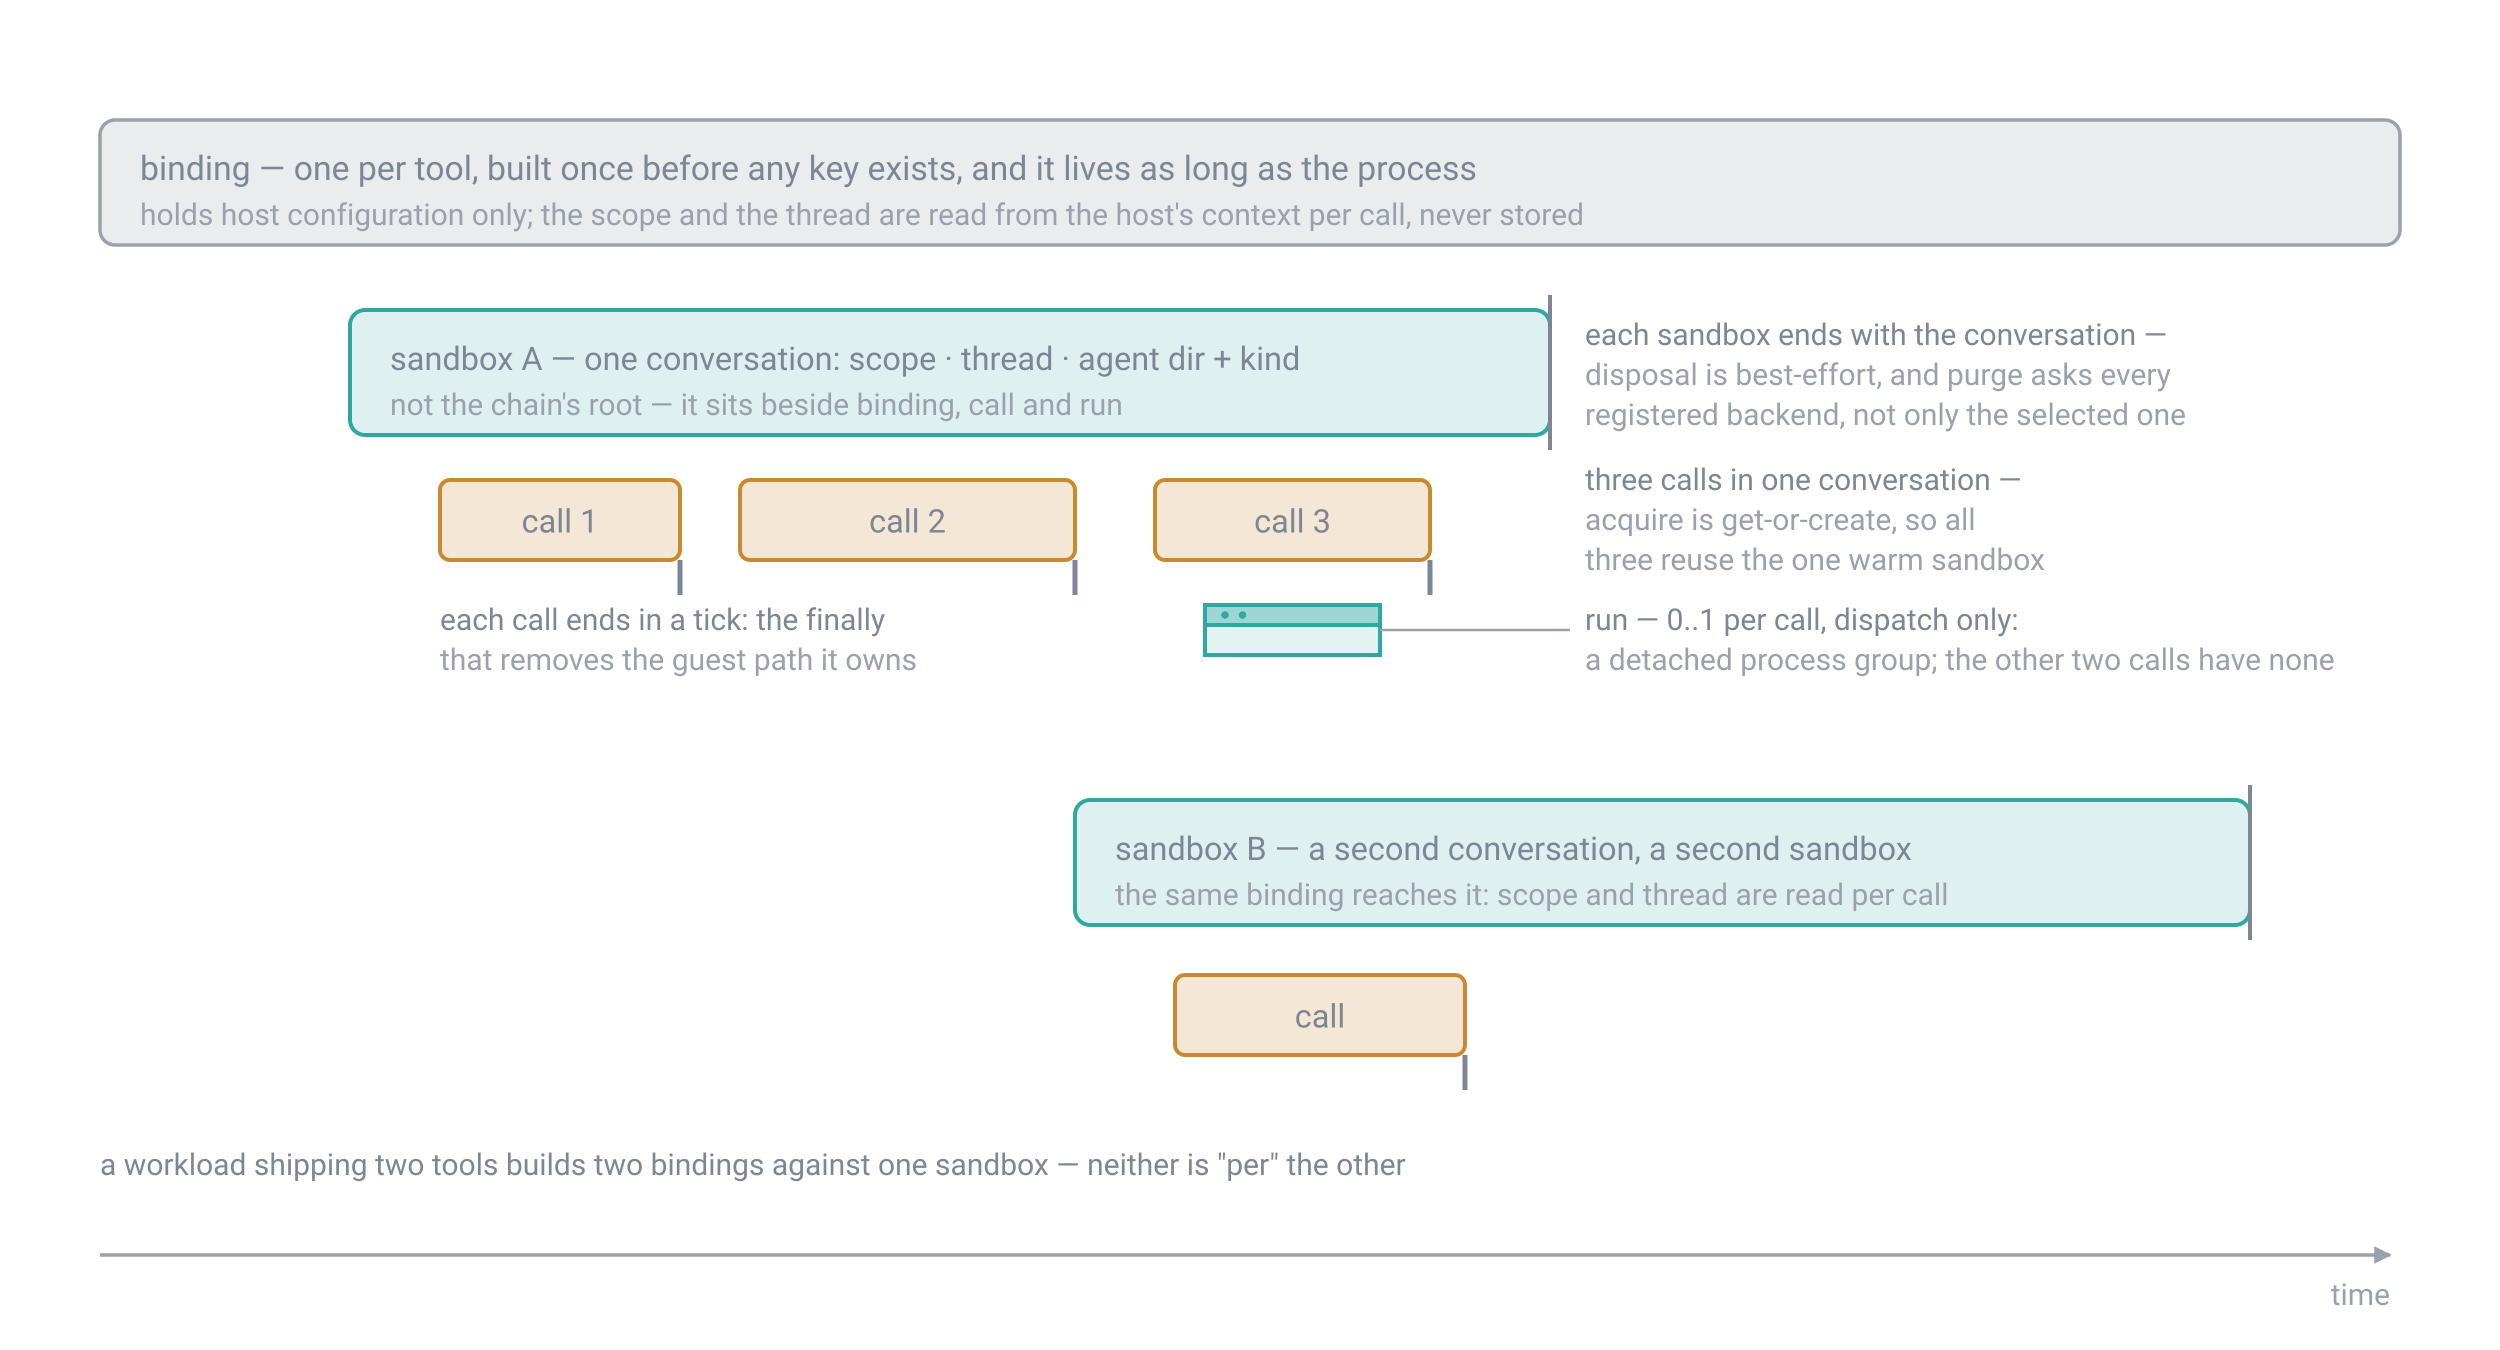
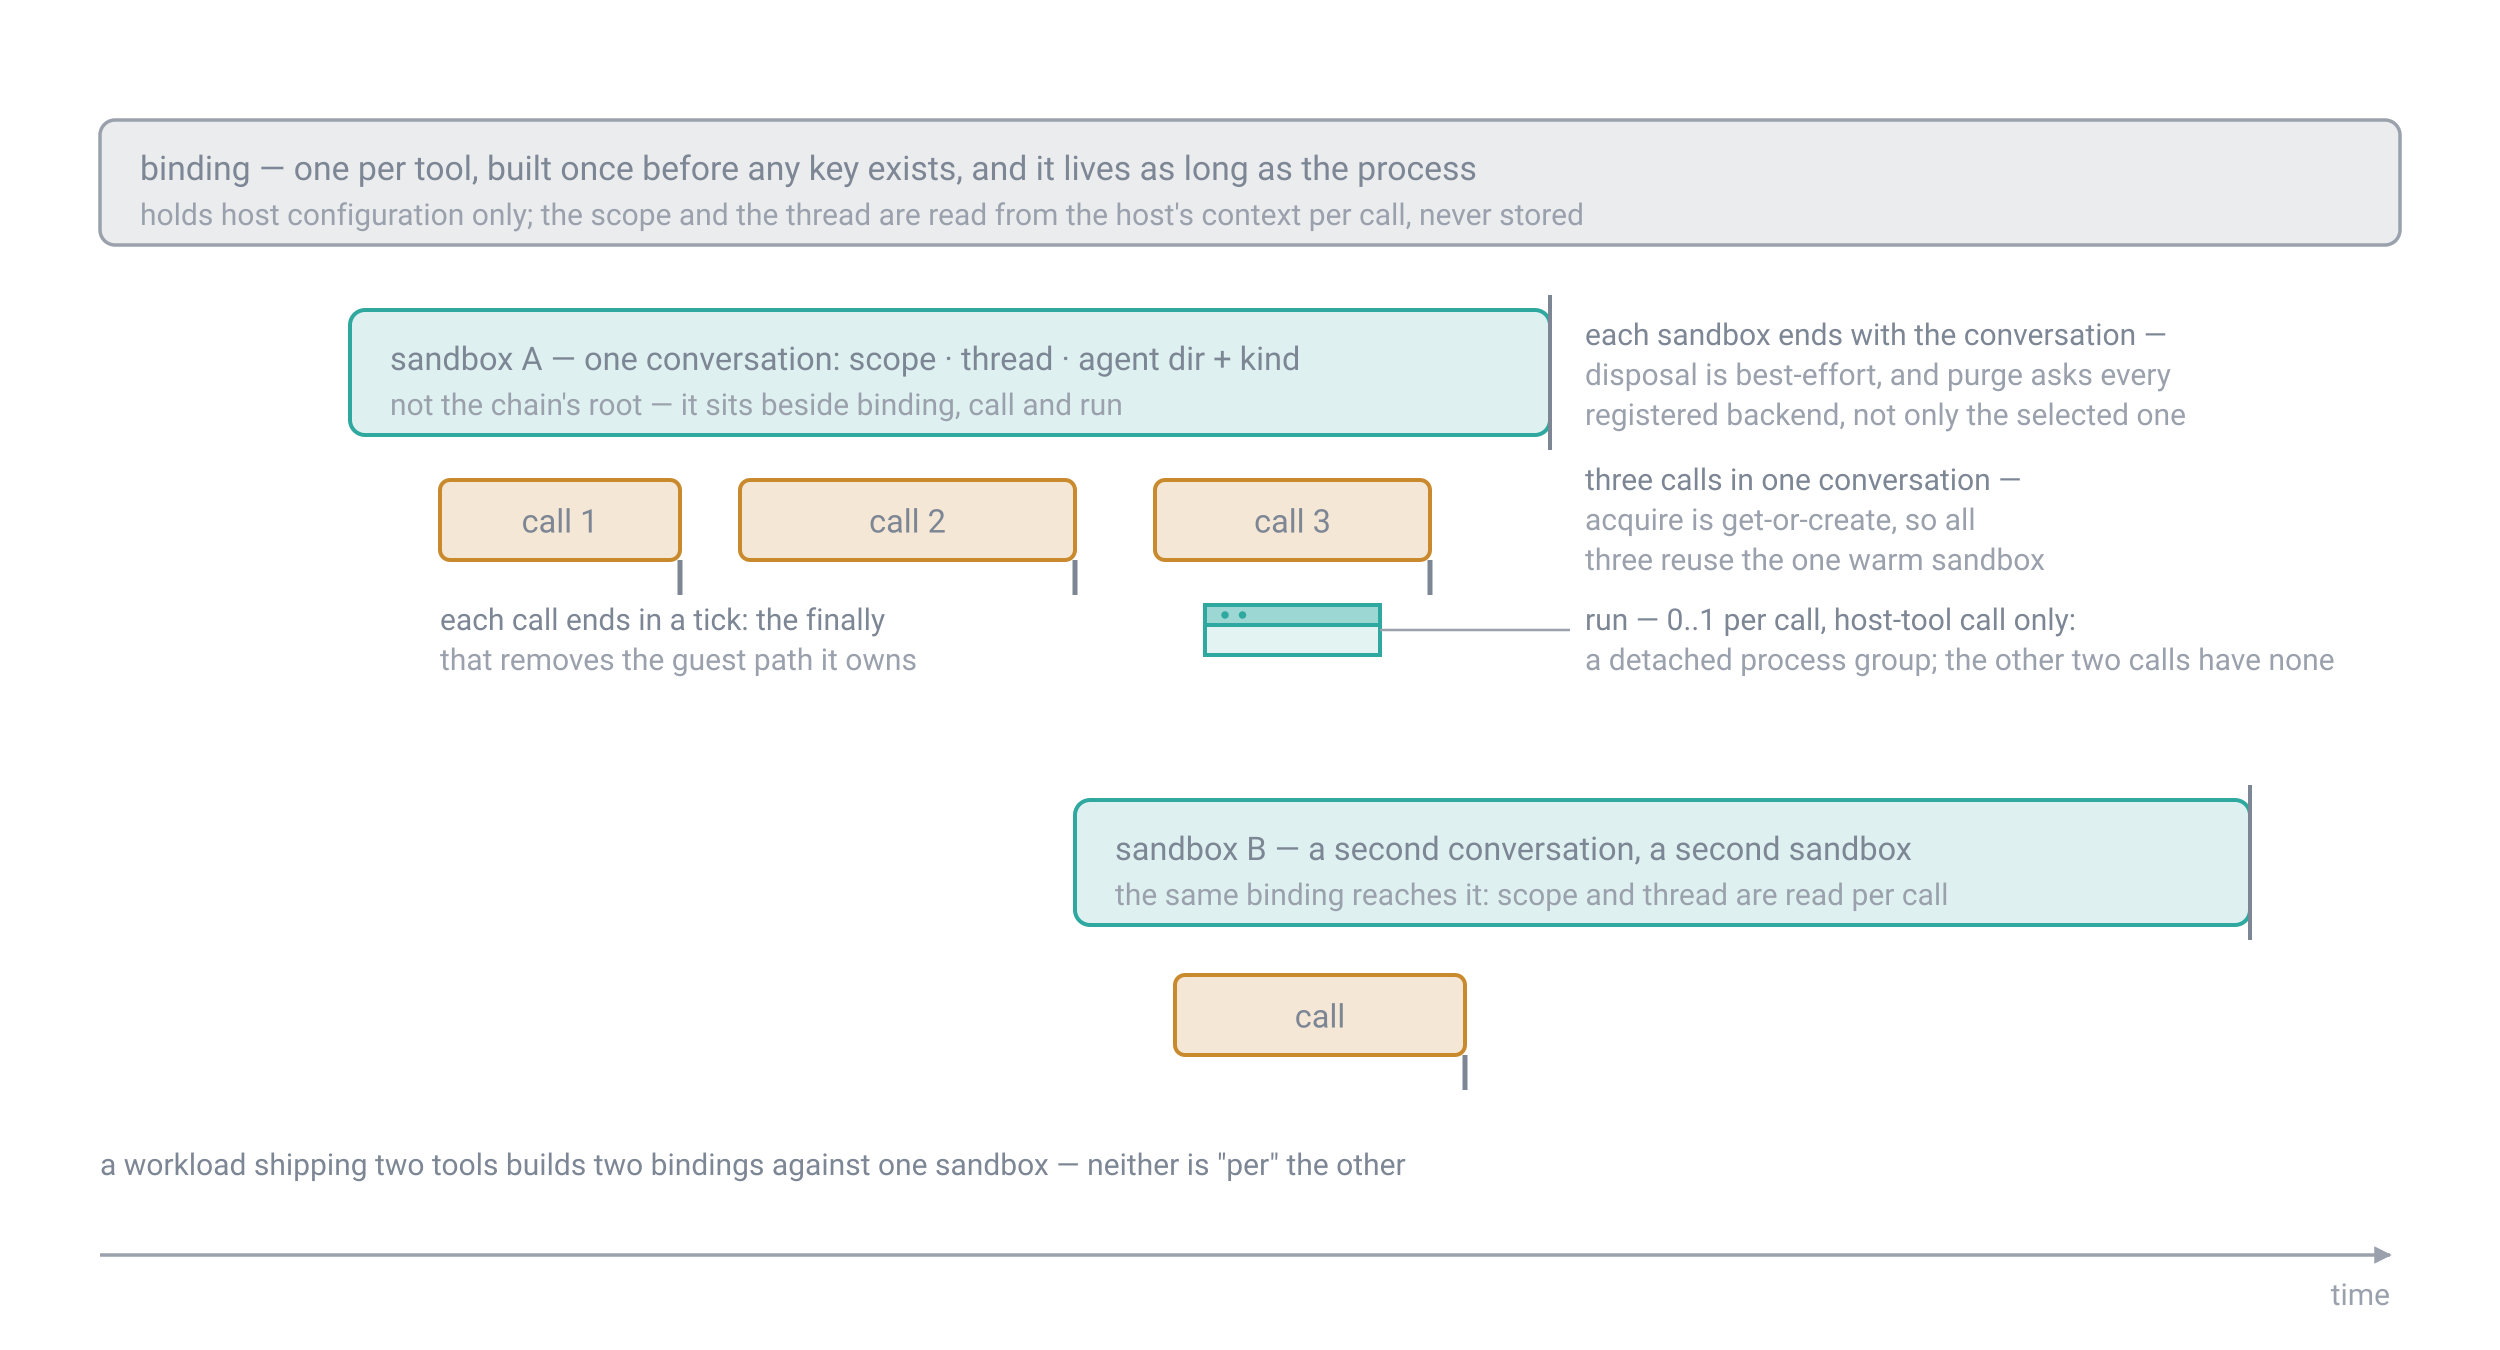
<svg xmlns="http://www.w3.org/2000/svg" viewBox="0 0 1000 540" width="1000" height="540" role="img" aria-labelledby="lt-title lt-desc" font-family="ui-sans-serif, system-ui, -apple-system, 'Segoe UI', Roboto, Helvetica, Arial, sans-serif">
  <defs>
    <marker id="lt-slate" viewBox="0 0 10 10" refX="9" refY="5" markerWidth="5" markerHeight="5" orient="auto-start-reverse">
      <path d="M 0 0 L 10 5 L 0 10 z" fill="#9aa1ac" />
    </marker>
  </defs>
  <rect x="40" y="48" width="920" height="50" rx="6" fill="#9aa1ac" fill-opacity="0.20" stroke="#9aa1ac" stroke-width="1.4" />
  <text x="56" y="72" font-size="13.5" fill="#7d8694">binding — one per tool, built once before any key exists, and it lives as long as the process</text>
  <text x="56" y="90" font-size="12" fill="#9aa1ac">holds host configuration only; the scope and the thread are read from the host's context per call, never stored</text>
  <rect x="140" y="124" width="480" height="50" rx="6" fill="#2fa8a0" fill-opacity="0.16" stroke="#2fa8a0" stroke-width="1.6" />
  <text x="156" y="148" font-size="13" fill="#7d8694">sandbox A — one conversation: scope · thread · agent dir + kind</text>
  <text x="156" y="166" font-size="12" fill="#9aa1ac">not the chain's root — it sits beside binding, call and run</text>
  <line x1="620" y1="118" x2="620" y2="180" stroke="#7d8694" stroke-width="1.6" />
  <text x="634" y="138" font-size="12" fill="#7d8694">each sandbox ends with the conversation —</text>
  <text x="634" y="154" font-size="12" fill="#9aa1ac">disposal is best-effort, and purge asks every</text>
  <text x="634" y="170" font-size="12" fill="#9aa1ac">registered backend, not only the selected one</text>
  <rect x="176" y="192" width="96" height="32" rx="4" fill="#c98a2e" fill-opacity="0.20" stroke="#c98a2e" stroke-width="1.6" />
  <text x="224" y="213" text-anchor="middle" font-size="13" fill="#7d8694">call 1</text>
  <rect x="296" y="192" width="134" height="32" rx="4" fill="#c98a2e" fill-opacity="0.20" stroke="#c98a2e" stroke-width="1.6" />
  <text x="363" y="213" text-anchor="middle" font-size="13" fill="#7d8694">call 2</text>
  <rect x="462" y="192" width="110" height="32" rx="4" fill="#c98a2e" fill-opacity="0.20" stroke="#c98a2e" stroke-width="1.6" />
  <text x="517" y="213" text-anchor="middle" font-size="13" fill="#7d8694">call 3</text>
  <line x1="272" y1="224" x2="272" y2="238" stroke="#7d8694" stroke-width="2" />
  <line x1="430" y1="224" x2="430" y2="238" stroke="#7d8694" stroke-width="2" />
  <line x1="572" y1="224" x2="572" y2="238" stroke="#7d8694" stroke-width="2" />
  <text x="634" y="196" font-size="12" fill="#7d8694">three calls in one conversation —</text>
  <text x="634" y="212" font-size="12" fill="#9aa1ac">acquire is get-or-create, so all</text>
  <text x="634" y="228" font-size="12" fill="#9aa1ac">three reuse the one warm sandbox</text>
  <text x="176" y="252" font-size="12" fill="#7d8694">each call ends in a tick: the finally</text>
  <text x="176" y="268" font-size="12" fill="#9aa1ac">that removes the guest path it owns</text>
  <rect x="482" y="242" width="70" height="20" fill="#2fa8a0" fill-opacity="0.14" stroke="#2fa8a0" stroke-width="1.6" />
  <rect x="482" y="242" width="70" height="8" fill="#2fa8a0" fill-opacity="0.38" stroke="#2fa8a0" stroke-width="1.6" />
  <circle cx="490" cy="246" r="1.5" fill="#2fa8a0" />
  <circle cx="497" cy="246" r="1.5" fill="#2fa8a0" />
  <line x1="552" y1="252" x2="628" y2="252" stroke="#9aa1ac" stroke-width="1" />
-   <text x="634" y="252" font-size="12" fill="#7d8694">run — 0..1 per call, dispatch only:</text>
+   <text x="634" y="252" font-size="12" fill="#7d8694">run — 0..1 per call, host-tool call only:</text>
  <text x="634" y="268" font-size="12" fill="#9aa1ac">a detached process group; the other two calls have none</text>
  <rect x="430" y="320" width="470" height="50" rx="6" fill="#2fa8a0" fill-opacity="0.16" stroke="#2fa8a0" stroke-width="1.6" />
  <text x="446" y="344" font-size="13" fill="#7d8694">sandbox B — a second conversation, a second sandbox</text>
  <text x="446" y="362" font-size="12" fill="#9aa1ac">the same binding reaches it: scope and thread are read per call</text>
  <line x1="900" y1="314" x2="900" y2="376" stroke="#7d8694" stroke-width="1.6" />
  <rect x="470" y="390" width="116" height="32" rx="4" fill="#c98a2e" fill-opacity="0.20" stroke="#c98a2e" stroke-width="1.6" />
  <text x="528" y="411" text-anchor="middle" font-size="13" fill="#7d8694">call</text>
  <line x1="586" y1="422" x2="586" y2="436" stroke="#7d8694" stroke-width="2" />
  <text x="40" y="470" font-size="12" fill="#7d8694">a workload shipping two tools builds two bindings against one sandbox — neither is "per" the other</text>
  <line x1="40" y1="502" x2="956" y2="502" stroke="#9aa1ac" stroke-width="1.4" marker-end="url(#lt-slate)" />
  <text x="956" y="522" text-anchor="end" font-size="12" fill="#9aa1ac">time</text>
</svg>
